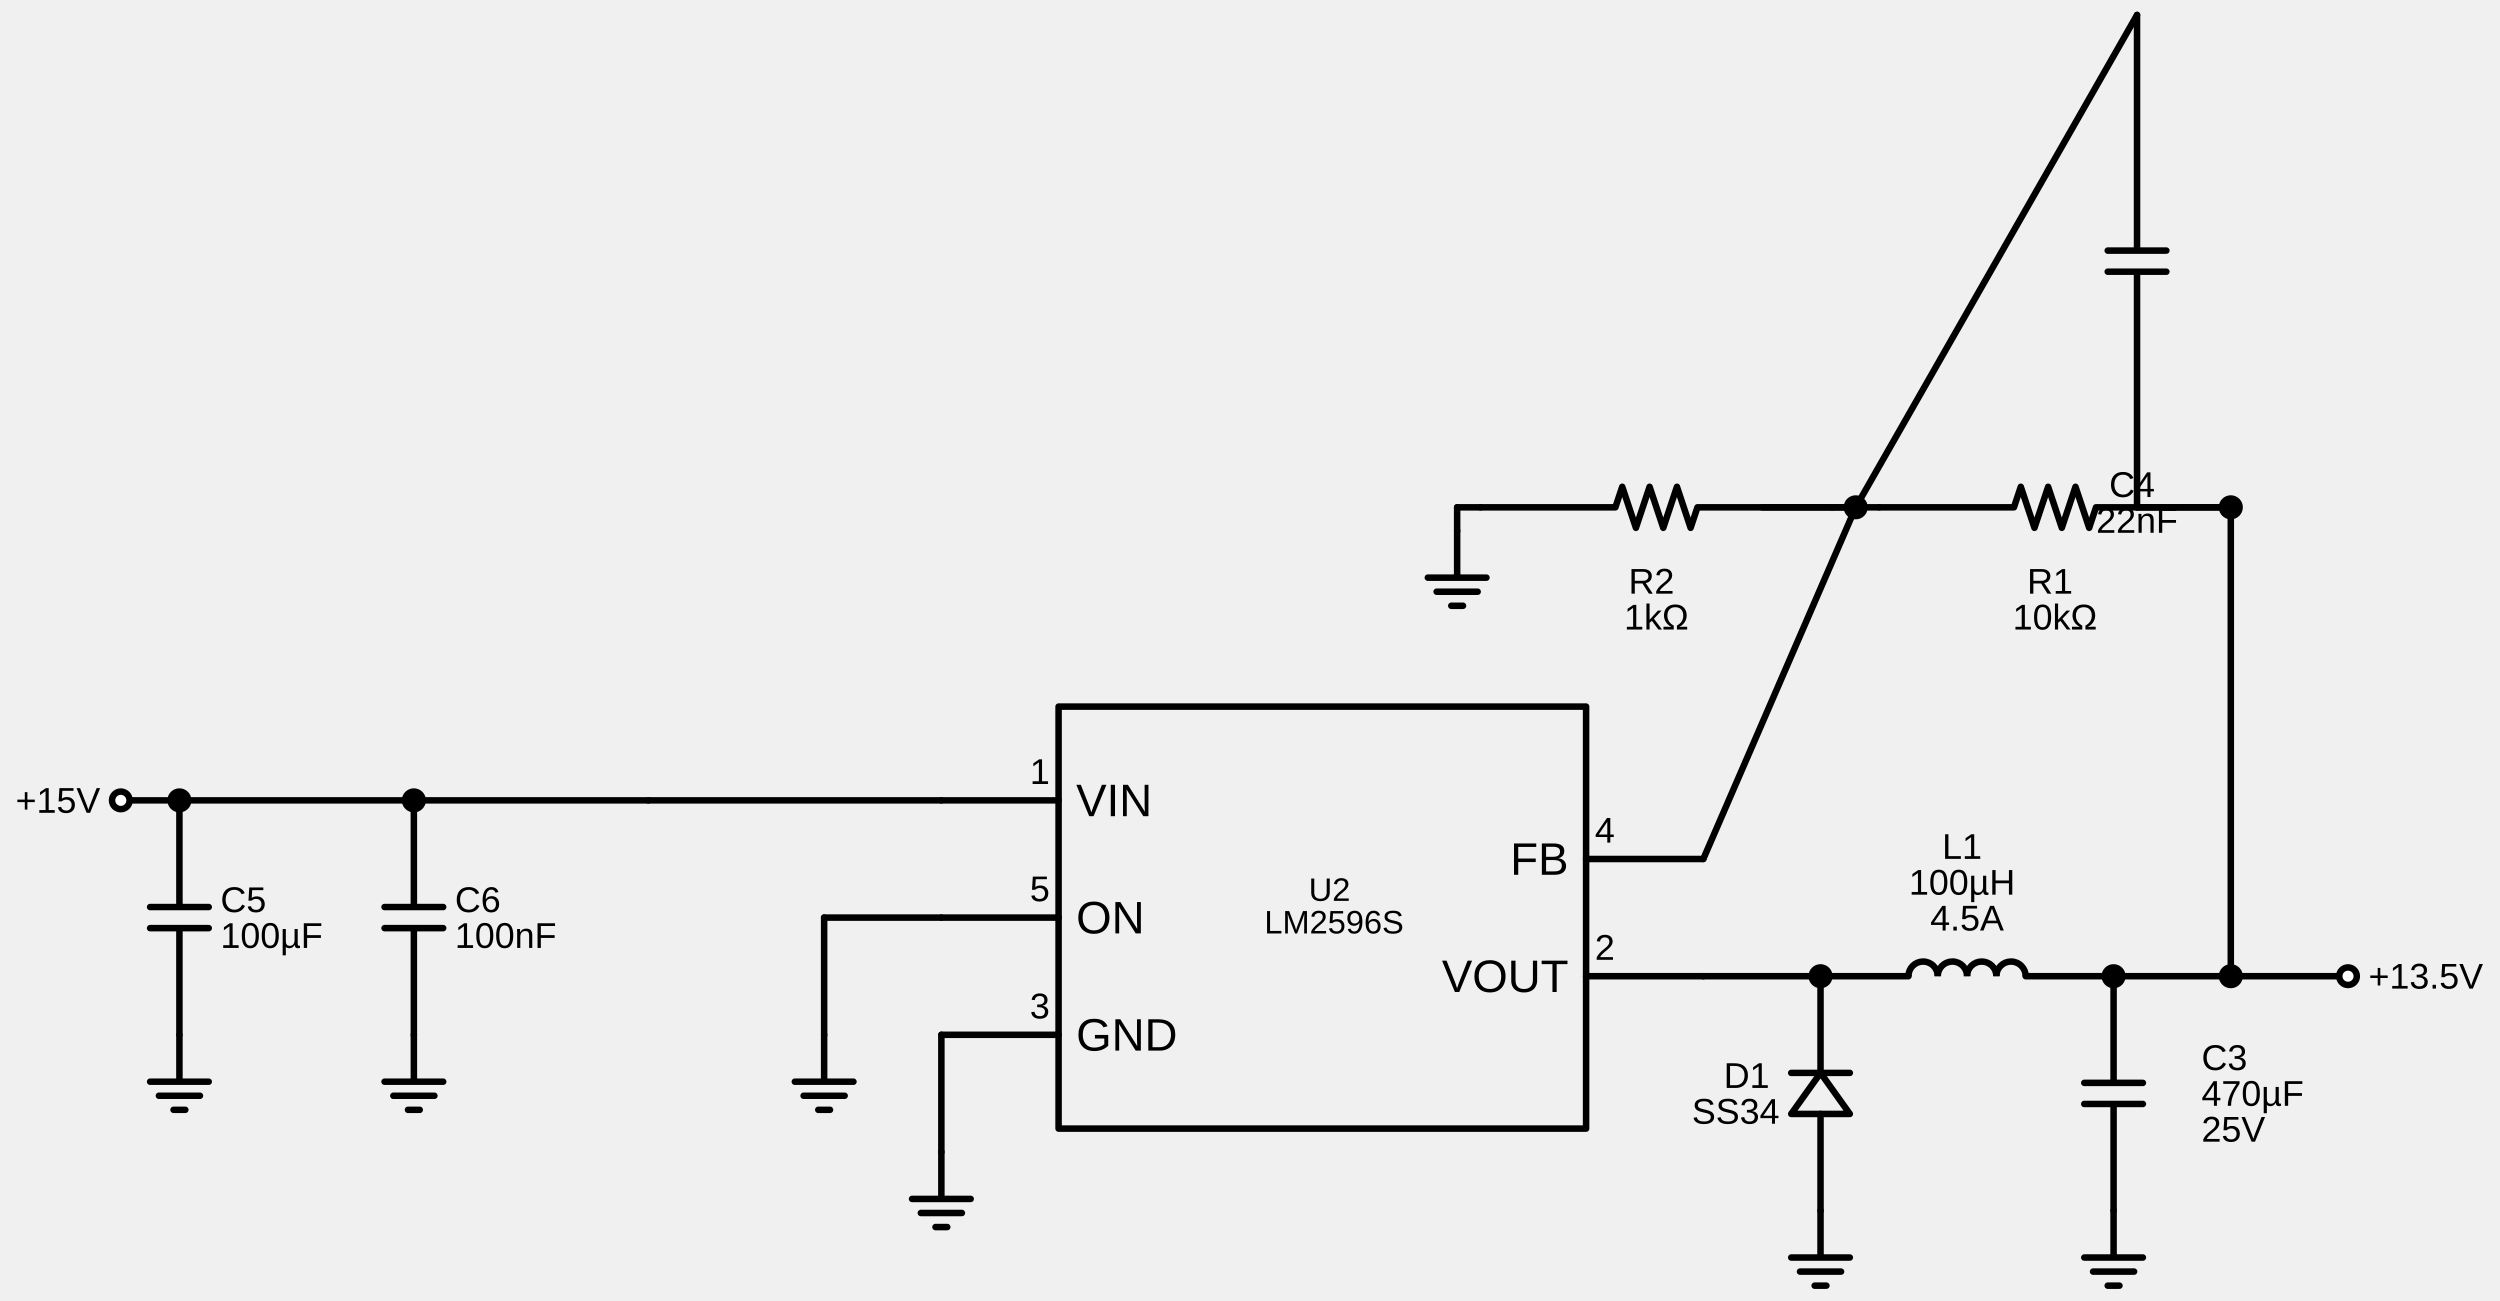
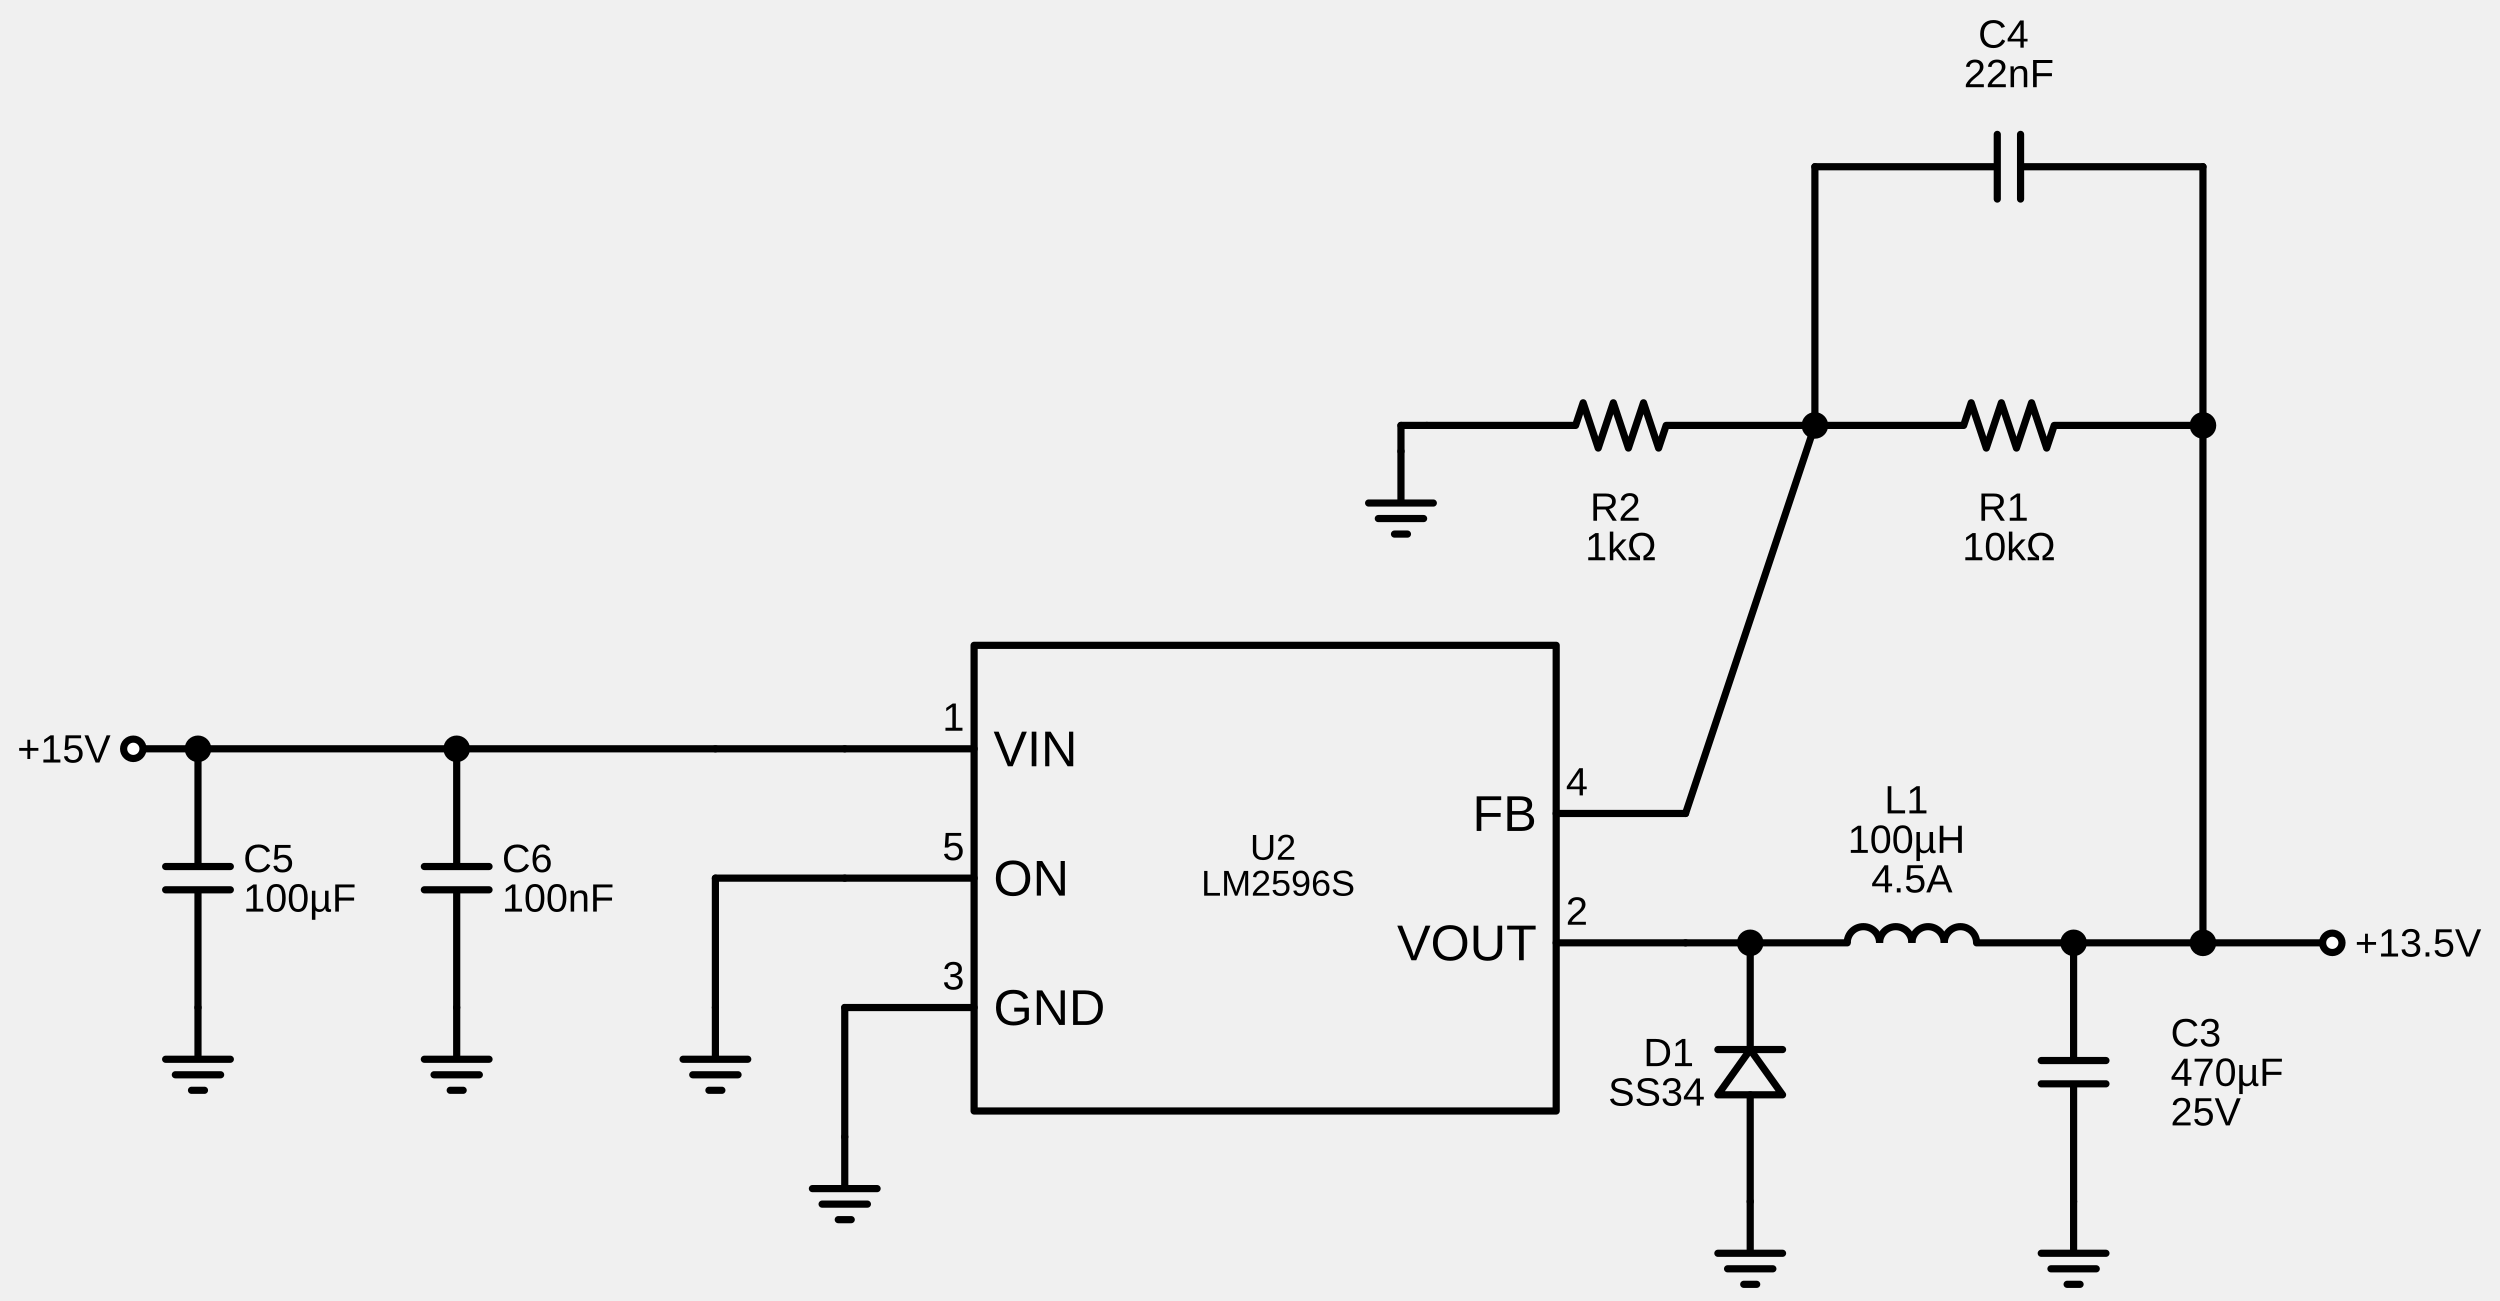
- <svg xmlns="http://www.w3.org/2000/svg" xml:lang="en" height="399.44pt" width="767.774pt" viewBox="-325.102 -346.6 767.774 399.44">
+ <svg xmlns="http://www.w3.org/2000/svg" xml:lang="en" height="362.04pt" width="695.774pt" viewBox="-271.102 -309.2 695.774 362.04">
+   <path d="M 243.0 -46.8 a 4.5 4.5 0 1 1 9.0 0.0" style="stroke:black;fill:none;stroke-width:2.0;stroke-dasharray:-;" />
+   <path d="M 252.0 -46.8 a 4.5 4.5 0 1 1 9.0 0.0" style="stroke:black;fill:none;stroke-width:2.0;stroke-dasharray:-;" />
  <path d="M 261.0 -46.8 a 4.5 4.5 0 1 1 9.0 0.0" style="stroke:black;fill:none;stroke-width:2.0;stroke-dasharray:-;" />
  <path d="M 270.0 -46.8 a 4.5 4.5 0 1 1 9.0 0.0" style="stroke:black;fill:none;stroke-width:2.0;stroke-dasharray:-;" />
-   <path d="M 279.0 -46.8 a 4.5 4.5 0 1 1 9.0 0.0" style="stroke:black;fill:none;stroke-width:2.0;stroke-dasharray:-;" />
-   <path d="M 288.0 -46.8 a 4.5 4.5 0 1 1 9.0 0.0" style="stroke:black;fill:none;stroke-width:2.0;stroke-dasharray:-;" />
-   <polygon points="225.0,-4.5 234.0,-17.1 243.0,-4.5 " style="stroke:black;fill:none;stroke-width:2.0;stroke-dasharray:-;stroke-linecap:round;stroke-linejoin:round;" />
+   <polygon points="207.0,-4.5 216.0,-17.1 225.0,-4.5 " style="stroke:black;fill:none;stroke-width:2.0;stroke-dasharray:-;stroke-linecap:round;stroke-linejoin:round;" />
  <path d="M 0.0,-0.0 L 162.0,-0.0 L 162.0,-129.6 L 0.0,-129.6 L 0.0,-0.0" style="stroke:black;fill:none;stroke-width:2.0;stroke-dasharray:-;stroke-linecap:round;stroke-linejoin:round;" />
  <path d="M 0.0,-28.8 L -36.0,-28.8" style="stroke:black;fill:none;stroke-width:2.0;stroke-dasharray:-;stroke-linecap:round;stroke-linejoin:round;" />
  <path d="M 0.0,-64.8 L -36.0,-64.8" style="stroke:black;fill:none;stroke-width:2.0;stroke-dasharray:-;stroke-linecap:round;stroke-linejoin:round;" />
  <path d="M 0.0,-100.8 L -36.0,-100.8" style="stroke:black;fill:none;stroke-width:2.0;stroke-dasharray:-;stroke-linecap:round;stroke-linejoin:round;" />
  <path d="M 162.0,-46.8 L 198.0,-46.8" style="stroke:black;fill:none;stroke-width:2.0;stroke-dasharray:-;stroke-linecap:round;stroke-linejoin:round;" />
  <path d="M 162.0,-82.8 L 198.0,-82.8" style="stroke:black;fill:none;stroke-width:2.0;stroke-dasharray:-;stroke-linecap:round;stroke-linejoin:round;" />
  <path d="M -36.0,-28.8 L -36.0,-10.8 L -36,7.2" style="stroke:black;fill:none;stroke-width:2.0;stroke-dasharray:-;stroke-linecap:round;stroke-linejoin:round;" />
  <path d="M -36,7.2 L -36,21.6 L -45,21.6 L -27,21.6 M -42.3,25.92 L -29.7,25.92 M -37.8,30.24 L -34.2,30.24" style="stroke:black;fill:none;stroke-width:2.0;stroke-dasharray:-;stroke-linecap:round;stroke-linejoin:round;" />
-   <path d="M -288.0,-100.8 L -279.0,-100.8 L -270.0,-100.8" style="stroke:black;fill:none;stroke-width:2.0;stroke-dasharray:-;stroke-linecap:round;stroke-linejoin:round;" />
-   <path d="M -270.0,-100.8 L -234.0,-100.8 L -198.0,-100.8" style="stroke:black;fill:none;stroke-width:2.0;stroke-dasharray:-;stroke-linecap:round;stroke-linejoin:round;" />
-   <path d="M -198.0,-100.8 L -162.0,-100.8 L -126.0,-100.8" style="stroke:black;fill:none;stroke-width:2.0;stroke-dasharray:-;stroke-linecap:round;stroke-linejoin:round;" />
-   <path d="M -126.0,-100.8 L -81.0,-100.8 L -36.0,-100.8" style="stroke:black;fill:none;stroke-width:2.0;stroke-dasharray:-;stroke-linecap:round;stroke-linejoin:round;" />
+   <path d="M -234.0,-100.8 L -225.0,-100.8 L -216.0,-100.8" style="stroke:black;fill:none;stroke-width:2.0;stroke-dasharray:-;stroke-linecap:round;stroke-linejoin:round;" />
+   <path d="M -216.0,-100.8 L -180.0,-100.8 L -144.0,-100.8" style="stroke:black;fill:none;stroke-width:2.0;stroke-dasharray:-;stroke-linecap:round;stroke-linejoin:round;" />
+   <path d="M -144.0,-100.8 L -108.0,-100.8 L -72.0,-100.8" style="stroke:black;fill:none;stroke-width:2.0;stroke-dasharray:-;stroke-linecap:round;stroke-linejoin:round;" />
+   <path d="M -72.0,-100.8 L -54.0,-100.8 L -36.0,-100.8" style="stroke:black;fill:none;stroke-width:2.0;stroke-dasharray:-;stroke-linecap:round;stroke-linejoin:round;" />
  <path d="M -36.0,-64.8 L -54.0,-64.8 L -72.0,-64.8" style="stroke:black;fill:none;stroke-width:2.0;stroke-dasharray:-;stroke-linecap:round;stroke-linejoin:round;" />
  <path d="M -72.0,-64.8 L -72.0,-46.8 L -72.0,-28.8" style="stroke:black;fill:none;stroke-width:2.0;stroke-dasharray:-;stroke-linecap:round;stroke-linejoin:round;" />
  <path d="M -72.0,-28.8 L -72.0,-14.4 L -81.0,-14.4 L -63.0,-14.4 M -78.3,-10.08 L -65.7,-10.08 M -73.8,-5.76 L -70.2,-5.76" style="stroke:black;fill:none;stroke-width:2.0;stroke-dasharray:-;stroke-linecap:round;stroke-linejoin:round;" />
-   <path d="M -198.0,-100.8 L -198.0,-68.04 M -189.0,-68.04 L -207.0,-68.04 M -189.0,-61.56 L -207.0,-61.56 M -198.0,-61.56 L -198.0,-28.8" style="stroke:black;fill:none;stroke-width:2.0;stroke-dasharray:-;stroke-linecap:round;stroke-linejoin:round;" />
-   <path d="M -198.0,-28.8 L -198.0,-14.4 L -207.0,-14.4 L -189.0,-14.4 M -204.3,-10.08 L -191.7,-10.08 M -199.8,-5.76 L -196.2,-5.76" style="stroke:black;fill:none;stroke-width:2.0;stroke-dasharray:-;stroke-linecap:round;stroke-linejoin:round;" />
-   <path d="M -270.0,-100.8 L -270.0,-68.04 M -261.0,-68.04 L -279.0,-68.04 M -261.0,-61.56 L -279.0,-61.56 M -270.0,-61.56 L -270.0,-28.8" style="stroke:black;fill:none;stroke-width:2.0;stroke-dasharray:-;stroke-linecap:round;stroke-linejoin:round;" />
-   <path d="M -270.0,-28.8 L -270.0,-14.4 L -279.0,-14.4 L -261.0,-14.4 M -276.3,-10.08 L -263.7,-10.08 M -271.8,-5.76 L -268.2,-5.76" style="stroke:black;fill:none;stroke-width:2.0;stroke-dasharray:-;stroke-linecap:round;stroke-linejoin:round;" />
-   <path d="M 198.0,-46.8 L 216.0,-46.8 L 234.0,-46.8" style="stroke:black;fill:none;stroke-width:2.0;stroke-dasharray:-;stroke-linecap:round;stroke-linejoin:round;" />
-   <path d="M 234.0,-46.8 L 261.0,-46.8 M 297.0,-46.8 L 324.0,-46.8" style="stroke:black;fill:none;stroke-width:2.0;stroke-dasharray:-;stroke-linecap:round;stroke-linejoin:round;" />
-   <path d="M 324.0,-46.8 L 342.0,-46.8 L 360.0,-46.8" style="stroke:black;fill:none;stroke-width:2.0;stroke-dasharray:-;stroke-linecap:round;stroke-linejoin:round;" />
-   <path d="M 360.0,-46.8 L 378.0,-46.8 L 396.0,-46.8" style="stroke:black;fill:none;stroke-width:2.0;stroke-dasharray:-;stroke-linecap:round;stroke-linejoin:round;" />
-   <path d="M 360.0,-46.8 L 360.0,-118.8 L 360.0,-190.8" style="stroke:black;fill:none;stroke-width:2.0;stroke-dasharray:-;stroke-linecap:round;stroke-linejoin:round;" />
-   <path d="M 360.0,-190.8 L 318.6,-190.8 L 316.5,-184.5 L 312.3,-197.1 L 308.1,-184.5 L 303.9,-197.1 L 299.7,-184.5 L 295.5,-197.1 L 293.4,-190.8 L 252.0,-190.8" style="stroke:black;fill:none;stroke-width:2.0;stroke-dasharray:-;stroke-linecap:round;stroke-linejoin:round;" />
-   <path d="M 252.0,-190.8 L 248.4,-190.8 L 244.8,-190.8" style="stroke:black;fill:none;stroke-width:2.0;stroke-dasharray:-;stroke-linecap:round;stroke-linejoin:round;" />
-   <path d="M 244.8,-190.8 L 241.2,-190.8 L 237.6,-190.8" style="stroke:black;fill:none;stroke-width:2.0;stroke-dasharray:-;stroke-linecap:round;stroke-linejoin:round;" />
-   <path d="M 237.6,-190.8 L 196.2,-190.8 L 194.1,-184.5 L 189.9,-197.1 L 185.7,-184.5 L 181.5,-197.1 L 177.3,-184.5 L 173.1,-197.1 L 171.0,-190.8 L 129.6,-190.8" style="stroke:black;fill:none;stroke-width:2.0;stroke-dasharray:-;stroke-linecap:round;stroke-linejoin:round;" />
-   <path d="M 129.6,-190.8 L 126.0,-190.8 L 122.4,-190.8" style="stroke:black;fill:none;stroke-width:2.0;stroke-dasharray:-;stroke-linecap:round;stroke-linejoin:round;" />
-   <path d="M 122.4,-190.8 L 122.4,-187.2 L 122.4,-183.6" style="stroke:black;fill:none;stroke-width:2.0;stroke-dasharray:-;stroke-linecap:round;stroke-linejoin:round;" />
-   <path d="M 122.4,-183.6 L 122.4,-169.2 L 113.4,-169.2 L 131.4,-169.2 M 116.1,-164.88 L 128.7,-164.88 M 120.6,-160.56 L 124.2,-160.56" style="stroke:black;fill:none;stroke-width:2.0;stroke-dasharray:-;stroke-linecap:round;stroke-linejoin:round;" />
-   <path d="M 244.8,-190.8 L 221.4,-136.8 L 198.0,-82.8" style="stroke:black;fill:none;stroke-width:2.0;stroke-dasharray:-;stroke-linecap:round;stroke-linejoin:round;" />
-   <path d="M 244.8,-190.8 L 230.4,-190.8 L 216.0,-190.8" style="stroke:black;fill:none;stroke-width:2.0;stroke-dasharray:-;stroke-linecap:round;stroke-linejoin:round;" />
-   <path d="M 360.0,-190.8 L 345.6,-190.8 L 331.2,-190.8" style="stroke:black;fill:none;stroke-width:2.0;stroke-dasharray:-;stroke-linecap:round;stroke-linejoin:round;" />
-   <path d="M 331.2,-190.8 L 331.2,-263.16 M 322.2,-263.16 L 340.2,-263.16 M 322.2,-269.64 L 340.2,-269.64 M 331.2,-269.64 L 331.2,-342.0" style="stroke:black;fill:none;stroke-width:2.0;stroke-dasharray:-;stroke-linecap:round;stroke-linejoin:round;" />
-   <path d="M 331.2,-342.0 L 288,-266.4 L 244.8,-190.8" style="stroke:black;fill:none;stroke-width:2.0;stroke-dasharray:-;stroke-linecap:round;stroke-linejoin:round;" />
-   <path d="M 324.0,-46.8 L 324.0,-14.04 M 333.0,-14.04 L 315.0,-14.04 M 333.0,-7.56 L 315.0,-7.56 M 324.0,-7.56 L 324.0,25.2" style="stroke:black;fill:none;stroke-width:2.0;stroke-dasharray:-;stroke-linecap:round;stroke-linejoin:round;" />
-   <path d="M 324.0,25.2 L 324.0,39.6 L 315.0,39.6 L 333.0,39.6 M 317.7,43.92 L 330.3,43.92 M 322.2,48.24 L 325.8,48.24" style="stroke:black;fill:none;stroke-width:2.0;stroke-dasharray:-;stroke-linecap:round;stroke-linejoin:round;" />
-   <path d="M 234.0,-46.8 L 234.0,-17.1 M 225.0,-17.1 L 243.0,-17.1 M 234.0,-4.5 L 234.0,25.2" style="stroke:black;fill:none;stroke-width:2.0;stroke-dasharray:-;stroke-linecap:round;stroke-linejoin:round;" />
-   <path d="M 234.0,25.2 L 234.0,39.6 L 225.0,39.6 L 243.0,39.6 M 227.7,43.92 L 240.3,43.92 M 232.2,48.24 L 235.8,48.24" style="stroke:black;fill:none;stroke-width:2.0;stroke-dasharray:-;stroke-linecap:round;stroke-linejoin:round;" />
+   <path d="M -144.0,-100.8 L -144.0,-68.04 M -135.0,-68.04 L -153.0,-68.04 M -135.0,-61.56 L -153.0,-61.56 M -144.0,-61.56 L -144.0,-28.8" style="stroke:black;fill:none;stroke-width:2.0;stroke-dasharray:-;stroke-linecap:round;stroke-linejoin:round;" />
+   <path d="M -144.0,-28.8 L -144.0,-14.4 L -153.0,-14.4 L -135.0,-14.4 M -150.3,-10.08 L -137.7,-10.08 M -145.8,-5.76 L -142.2,-5.76" style="stroke:black;fill:none;stroke-width:2.0;stroke-dasharray:-;stroke-linecap:round;stroke-linejoin:round;" />
+   <path d="M -216.0,-100.8 L -216.0,-68.04 M -207.0,-68.04 L -225.0,-68.04 M -207.0,-61.56 L -225.0,-61.56 M -216.0,-61.56 L -216.0,-28.8" style="stroke:black;fill:none;stroke-width:2.0;stroke-dasharray:-;stroke-linecap:round;stroke-linejoin:round;" />
+   <path d="M -216.0,-28.8 L -216.0,-14.4 L -225.0,-14.4 L -207.0,-14.4 M -222.3,-10.08 L -209.7,-10.08 M -217.8,-5.76 L -214.2,-5.76" style="stroke:black;fill:none;stroke-width:2.0;stroke-dasharray:-;stroke-linecap:round;stroke-linejoin:round;" />
+   <path d="M 198.0,-46.8 L 207.0,-46.8 L 216.0,-46.8" style="stroke:black;fill:none;stroke-width:2.0;stroke-dasharray:-;stroke-linecap:round;stroke-linejoin:round;" />
+   <path d="M 216.0,-46.8 L 243.0,-46.8 M 279.0,-46.8 L 306.0,-46.8" style="stroke:black;fill:none;stroke-width:2.0;stroke-dasharray:-;stroke-linecap:round;stroke-linejoin:round;" />
+   <path d="M 306.0,-46.8 L 324.0,-46.8 L 342.0,-46.8" style="stroke:black;fill:none;stroke-width:2.0;stroke-dasharray:-;stroke-linecap:round;stroke-linejoin:round;" />
+   <path d="M 342.0,-46.8 L 360.0,-46.8 L 378.0,-46.8" style="stroke:black;fill:none;stroke-width:2.0;stroke-dasharray:-;stroke-linecap:round;stroke-linejoin:round;" />
+   <path d="M 342.0,-46.8 L 342.0,-118.8 L 342.0,-190.8" style="stroke:black;fill:none;stroke-width:2.0;stroke-dasharray:-;stroke-linecap:round;stroke-linejoin:round;" />
+   <path d="M 342.0,-190.8 L 300.6,-190.8 L 298.5,-184.5 L 294.3,-197.1 L 290.1,-184.5 L 285.9,-197.1 L 281.7,-184.5 L 277.5,-197.1 L 275.4,-190.8 L 234.0,-190.8" style="stroke:black;fill:none;stroke-width:2.0;stroke-dasharray:-;stroke-linecap:round;stroke-linejoin:round;" />
+   <path d="M 234.0,-190.8 L 192.6,-190.8 L 190.5,-184.5 L 186.3,-197.1 L 182.1,-184.5 L 177.9,-197.1 L 173.7,-184.5 L 169.5,-197.1 L 167.4,-190.8 L 126,-190.8" style="stroke:black;fill:none;stroke-width:2.0;stroke-dasharray:-;stroke-linecap:round;stroke-linejoin:round;" />
+   <path d="M 126,-190.8 L 122.4,-190.8 L 118.8,-190.8" style="stroke:black;fill:none;stroke-width:2.0;stroke-dasharray:-;stroke-linecap:round;stroke-linejoin:round;" />
+   <path d="M 118.8,-190.8 L 118.8,-187.2 L 118.8,-183.6" style="stroke:black;fill:none;stroke-width:2.0;stroke-dasharray:-;stroke-linecap:round;stroke-linejoin:round;" />
+   <path d="M 118.8,-183.6 L 118.8,-169.2 L 109.8,-169.2 L 127.8,-169.2 M 112.5,-164.88 L 125.1,-164.88 M 117,-160.56 L 120.6,-160.56" style="stroke:black;fill:none;stroke-width:2.0;stroke-dasharray:-;stroke-linecap:round;stroke-linejoin:round;" />
+   <path d="M 234.0,-190.8 L 216.0,-136.8 L 198.0,-82.8" style="stroke:black;fill:none;stroke-width:2.0;stroke-dasharray:-;stroke-linecap:round;stroke-linejoin:round;" />
+   <path d="M 342.0,-190.8 L 342.0,-226.8 L 342.0,-262.8" style="stroke:black;fill:none;stroke-width:2.0;stroke-dasharray:-;stroke-linecap:round;stroke-linejoin:round;" />
+   <path d="M 342.0,-262.8 L 291.24,-262.8 M 291.24,-253.8 L 291.24,-271.8 M 284.76,-253.8 L 284.76,-271.8 M 284.76,-262.8 L 234.0,-262.8" style="stroke:black;fill:none;stroke-width:2.0;stroke-dasharray:-;stroke-linecap:round;stroke-linejoin:round;" />
+   <path d="M 234.0,-262.8 L 234.0,-226.8 L 234.0,-190.8" style="stroke:black;fill:none;stroke-width:2.0;stroke-dasharray:-;stroke-linecap:round;stroke-linejoin:round;" />
+   <path d="M 306.0,-46.8 L 306.0,-14.04 M 315.0,-14.04 L 297.0,-14.04 M 315.0,-7.56 L 297.0,-7.56 M 306.0,-7.56 L 306.0,25.2" style="stroke:black;fill:none;stroke-width:2.0;stroke-dasharray:-;stroke-linecap:round;stroke-linejoin:round;" />
+   <path d="M 306.0,25.2 L 306.0,39.6 L 297.0,39.6 L 315.0,39.6 M 299.7,43.92 L 312.3,43.92 M 304.2,48.24 L 307.8,48.24" style="stroke:black;fill:none;stroke-width:2.0;stroke-dasharray:-;stroke-linecap:round;stroke-linejoin:round;" />
+   <path d="M 216.0,-46.8 L 216.0,-17.1 M 207.0,-17.1 L 225.0,-17.1 M 216.0,-4.5 L 216.0,25.2" style="stroke:black;fill:none;stroke-width:2.0;stroke-dasharray:-;stroke-linecap:round;stroke-linejoin:round;" />
+   <path d="M 216.0,25.2 L 216.0,39.6 L 207.0,39.6 L 225.0,39.6 M 209.7,43.92 L 222.3,43.92 M 214.2,48.24 L 217.8,48.24" style="stroke:black;fill:none;stroke-width:2.0;stroke-dasharray:-;stroke-linecap:round;stroke-linejoin:round;" />
  <text x="-2.7" y="-42.5" dominant-baseline="ideographic" fill="black" font-size="11" font-family="Arial" text-anchor="end">
    <tspan x="-2.7" dy="11">3</tspan>
  </text>
  <text x="5.4" y="-42.8" dominant-baseline="central" fill="black" font-size="14" font-family="Arial" text-anchor="start">
    <tspan x="5.4" dy="14">GND</tspan>
  </text>
  <text x="-2.7" y="-78.5" dominant-baseline="ideographic" fill="black" font-size="11" font-family="Arial" text-anchor="end">
    <tspan x="-2.7" dy="11">5</tspan>
  </text>
  <text x="5.4" y="-78.8" dominant-baseline="central" fill="black" font-size="14" font-family="Arial" text-anchor="start">
    <tspan x="5.4" dy="14">ON</tspan>
  </text>
  <text x="-2.7" y="-114.5" dominant-baseline="ideographic" fill="black" font-size="11" font-family="Arial" text-anchor="end">
    <tspan x="-2.7" dy="11">1</tspan>
  </text>
  <text x="5.4" y="-114.8" dominant-baseline="central" fill="black" font-size="14" font-family="Arial" text-anchor="start">
    <tspan x="5.4" dy="14">VIN</tspan>
  </text>
  <text x="164.7" y="-60.5" dominant-baseline="ideographic" fill="black" font-size="11" font-family="Arial" text-anchor="start">
    <tspan x="164.7" dy="11">2</tspan>
  </text>
  <text x="156.6" y="-60.8" dominant-baseline="central" fill="black" font-size="14" font-family="Arial" text-anchor="end">
    <tspan x="156.6" dy="14">VOUT</tspan>
  </text>
  <text x="164.7" y="-96.5" dominant-baseline="ideographic" fill="black" font-size="11" font-family="Arial" text-anchor="start">
    <tspan x="164.7" dy="11">4</tspan>
  </text>
  <text x="156.6" y="-96.8" dominant-baseline="central" fill="black" font-size="14" font-family="Arial" text-anchor="end">
    <tspan x="156.6" dy="14">FB</tspan>
  </text>
  <text x="84.6" y="-83.4" dominant-baseline="central" fill="black" font-size="10" font-family="Arial" text-anchor="middle">
    <tspan x="84.6" dy="10">U2</tspan>
    <tspan x="84.6" dy="10">LM2596S</tspan>
  </text>
-   <text x="-185.4" y="-81.3" dominant-baseline="central" fill="black" font-size="11" font-family="Arial" text-anchor="start">
-     <tspan x="-185.4" dy="11">C6</tspan>
-     <tspan x="-185.4" dy="11">100nF</tspan>
+   <text x="-131.4" y="-81.3" dominant-baseline="central" fill="black" font-size="11" font-family="Arial" text-anchor="start">
+     <tspan x="-131.4" dy="11">C6</tspan>
+     <tspan x="-131.4" dy="11">100nF</tspan>
  </text>
-   <text x="-257.4" y="-81.3" dominant-baseline="central" fill="black" font-size="11" font-family="Arial" text-anchor="start">
-     <tspan x="-257.4" dy="11">C5</tspan>
-     <tspan x="-257.4" dy="11">100µF</tspan>
+   <text x="-203.4" y="-81.3" dominant-baseline="central" fill="black" font-size="11" font-family="Arial" text-anchor="start">
+     <tspan x="-203.4" dy="11">C5</tspan>
+     <tspan x="-203.4" dy="11">100µF</tspan>
  </text>
-   <text x="279.0" y="-91.5" dominant-baseline="ideographic" fill="black" font-size="11" font-family="Arial" text-anchor="middle">
-     <tspan x="279.0" dy="11">L1</tspan>
-     <tspan x="279.0" dy="11">100µH</tspan>
-     <tspan x="279.0" dy="11">4.5A</tspan>
+   <text x="261.0" y="-91.5" dominant-baseline="ideographic" fill="black" font-size="11" font-family="Arial" text-anchor="middle">
+     <tspan x="261.0" dy="11">L1</tspan>
+     <tspan x="261.0" dy="11">100µH</tspan>
+     <tspan x="261.0" dy="11">4.5A</tspan>
  </text>
-   <text x="306.0" y="-182.9" dominant-baseline="hanging" fill="black" font-size="11" font-family="Arial" text-anchor="middle">
-     <tspan x="306.0" dy="11">R1</tspan>
-     <tspan x="306.0" dy="11">10kΩ</tspan>
+   <text x="288.0" y="-182.9" dominant-baseline="hanging" fill="black" font-size="11" font-family="Arial" text-anchor="middle">
+     <tspan x="288.0" dy="11">R1</tspan>
+     <tspan x="288.0" dy="11">10kΩ</tspan>
  </text>
-   <text x="183.6" y="-182.9" dominant-baseline="hanging" fill="black" font-size="11" font-family="Arial" text-anchor="middle">
-     <tspan x="183.6" dy="11">R2</tspan>
-     <tspan x="183.6" dy="11">1kΩ</tspan>
+   <text x="180.0" y="-182.9" dominant-baseline="hanging" fill="black" font-size="11" font-family="Arial" text-anchor="middle">
+     <tspan x="180.0" dy="11">R2</tspan>
+     <tspan x="180.0" dy="11">1kΩ</tspan>
  </text>
-   <text x="331.2" y="-212.6" dominant-baseline="hanging" fill="black" font-size="11" font-family="Arial" text-anchor="middle">
-     <tspan x="331.2" dy="11">C4</tspan>
-     <tspan x="331.2" dy="11">22nF</tspan>
+   <text x="288.0" y="-304.6" dominant-baseline="ideographic" fill="black" font-size="11" font-family="Arial" text-anchor="middle">
+     <tspan x="288.0" dy="11">C4</tspan>
+     <tspan x="288.0" dy="11">22nF</tspan>
  </text>
-   <text x="351.0" y="-32.8" dominant-baseline="central" fill="black" font-size="11" font-family="Arial" text-anchor="start">
-     <tspan x="351.0" dy="11">C3</tspan>
-     <tspan x="351.0" dy="11">470µF</tspan>
-     <tspan x="351.0" dy="11">25V</tspan>
+   <text x="333.0" y="-32.8" dominant-baseline="central" fill="black" font-size="11" font-family="Arial" text-anchor="start">
+     <tspan x="333.0" dy="11">C3</tspan>
+     <tspan x="333.0" dy="11">470µF</tspan>
+     <tspan x="333.0" dy="11">25V</tspan>
  </text>
-   <text x="221.4" y="-27.3" dominant-baseline="central" fill="black" font-size="11" font-family="Arial" text-anchor="end">
-     <tspan x="221.4" dy="11">D1</tspan>
-     <tspan x="221.4" dy="11">SS34</tspan>
+   <text x="203.4" y="-27.3" dominant-baseline="central" fill="black" font-size="11" font-family="Arial" text-anchor="end">
+     <tspan x="203.4" dy="11">D1</tspan>
+     <tspan x="203.4" dy="11">SS34</tspan>
  </text>
-   <circle cx="-288.0" cy="-100.8" r="2.7" style="stroke:black;fill:white;stroke-width:2.0;stroke-dasharray:-;" />
-   <text x="-294.3" y="-111.8" dominant-baseline="central" fill="black" font-size="11" font-family="Arial" text-anchor="end">
-     <tspan x="-294.3" dy="11">+15V</tspan>
+   <circle cx="-234.0" cy="-100.8" r="2.7" style="stroke:black;fill:white;stroke-width:2.0;stroke-dasharray:-;" />
+   <text x="-240.3" y="-111.8" dominant-baseline="central" fill="black" font-size="11" font-family="Arial" text-anchor="end">
+     <tspan x="-240.3" dy="11">+15V</tspan>
  </text>
-   <circle cx="-270.0" cy="-100.8" r="2.7" style="stroke:black;fill:black;stroke-width:2.0;stroke-dasharray:-;" />
-   <circle cx="-198.0" cy="-100.8" r="2.7" style="stroke:black;fill:black;stroke-width:2.0;stroke-dasharray:-;" />
-   <circle cx="234.0" cy="-46.8" r="2.7" style="stroke:black;fill:black;stroke-width:2.0;stroke-dasharray:-;" />
-   <circle cx="324.0" cy="-46.8" r="2.7" style="stroke:black;fill:black;stroke-width:2.0;stroke-dasharray:-;" />
-   <circle cx="360.0" cy="-46.8" r="2.7" style="stroke:black;fill:black;stroke-width:2.0;stroke-dasharray:-;" />
-   <circle cx="396.0" cy="-46.8" r="2.7" style="stroke:black;fill:white;stroke-width:2.0;stroke-dasharray:-;" />
-   <text x="402.3" y="-57.8" dominant-baseline="central" fill="black" font-size="11" font-family="Arial" text-anchor="start">
-     <tspan x="402.3" dy="11">+13.5V</tspan>
+   <circle cx="-216.0" cy="-100.8" r="2.7" style="stroke:black;fill:black;stroke-width:2.0;stroke-dasharray:-;" />
+   <circle cx="-144.0" cy="-100.8" r="2.7" style="stroke:black;fill:black;stroke-width:2.0;stroke-dasharray:-;" />
+   <circle cx="216.0" cy="-46.8" r="2.7" style="stroke:black;fill:black;stroke-width:2.0;stroke-dasharray:-;" />
+   <circle cx="306.0" cy="-46.8" r="2.7" style="stroke:black;fill:black;stroke-width:2.0;stroke-dasharray:-;" />
+   <circle cx="342.0" cy="-46.8" r="2.7" style="stroke:black;fill:black;stroke-width:2.0;stroke-dasharray:-;" />
+   <circle cx="378.0" cy="-46.8" r="2.7" style="stroke:black;fill:white;stroke-width:2.0;stroke-dasharray:-;" />
+   <text x="384.3" y="-57.8" dominant-baseline="central" fill="black" font-size="11" font-family="Arial" text-anchor="start">
+     <tspan x="384.3" dy="11">+13.5V</tspan>
  </text>
-   <circle cx="360.0" cy="-190.8" r="2.7" style="stroke:black;fill:black;stroke-width:2.0;stroke-dasharray:-;" />
-   <circle cx="244.8" cy="-190.8" r="2.7" style="stroke:black;fill:black;stroke-width:2.0;stroke-dasharray:-;" />
+   <circle cx="342.0" cy="-190.8" r="2.7" style="stroke:black;fill:black;stroke-width:2.0;stroke-dasharray:-;" />
+   <circle cx="234.0" cy="-190.8" r="2.7" style="stroke:black;fill:black;stroke-width:2.0;stroke-dasharray:-;" />
</svg>
